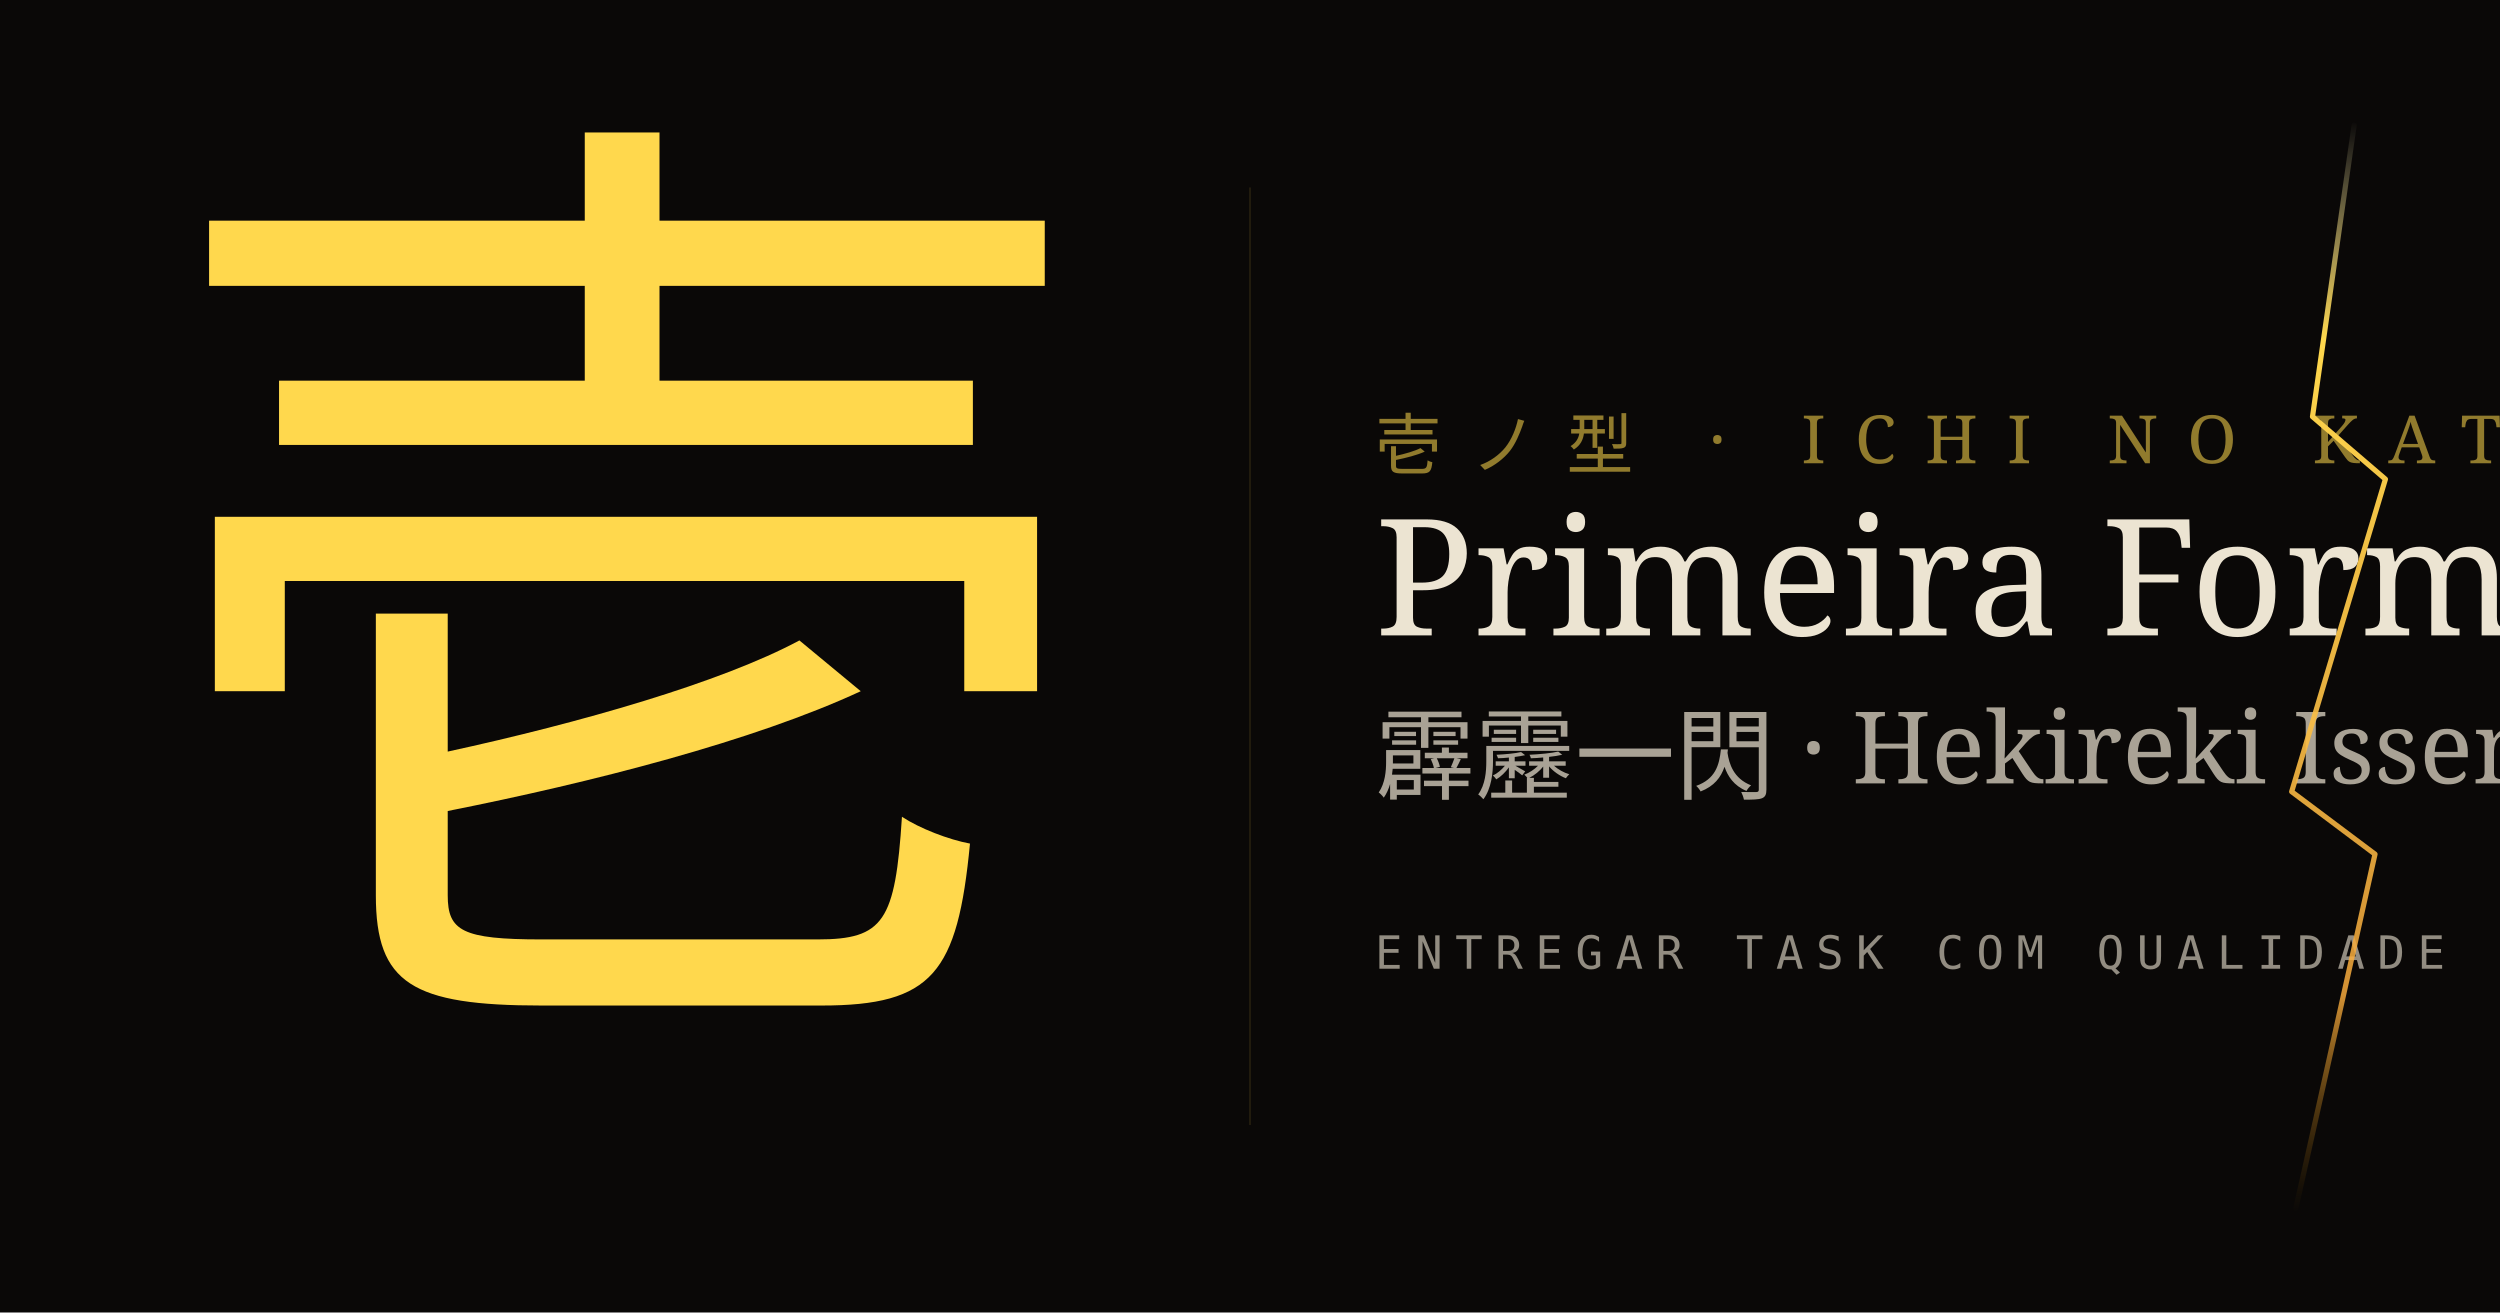
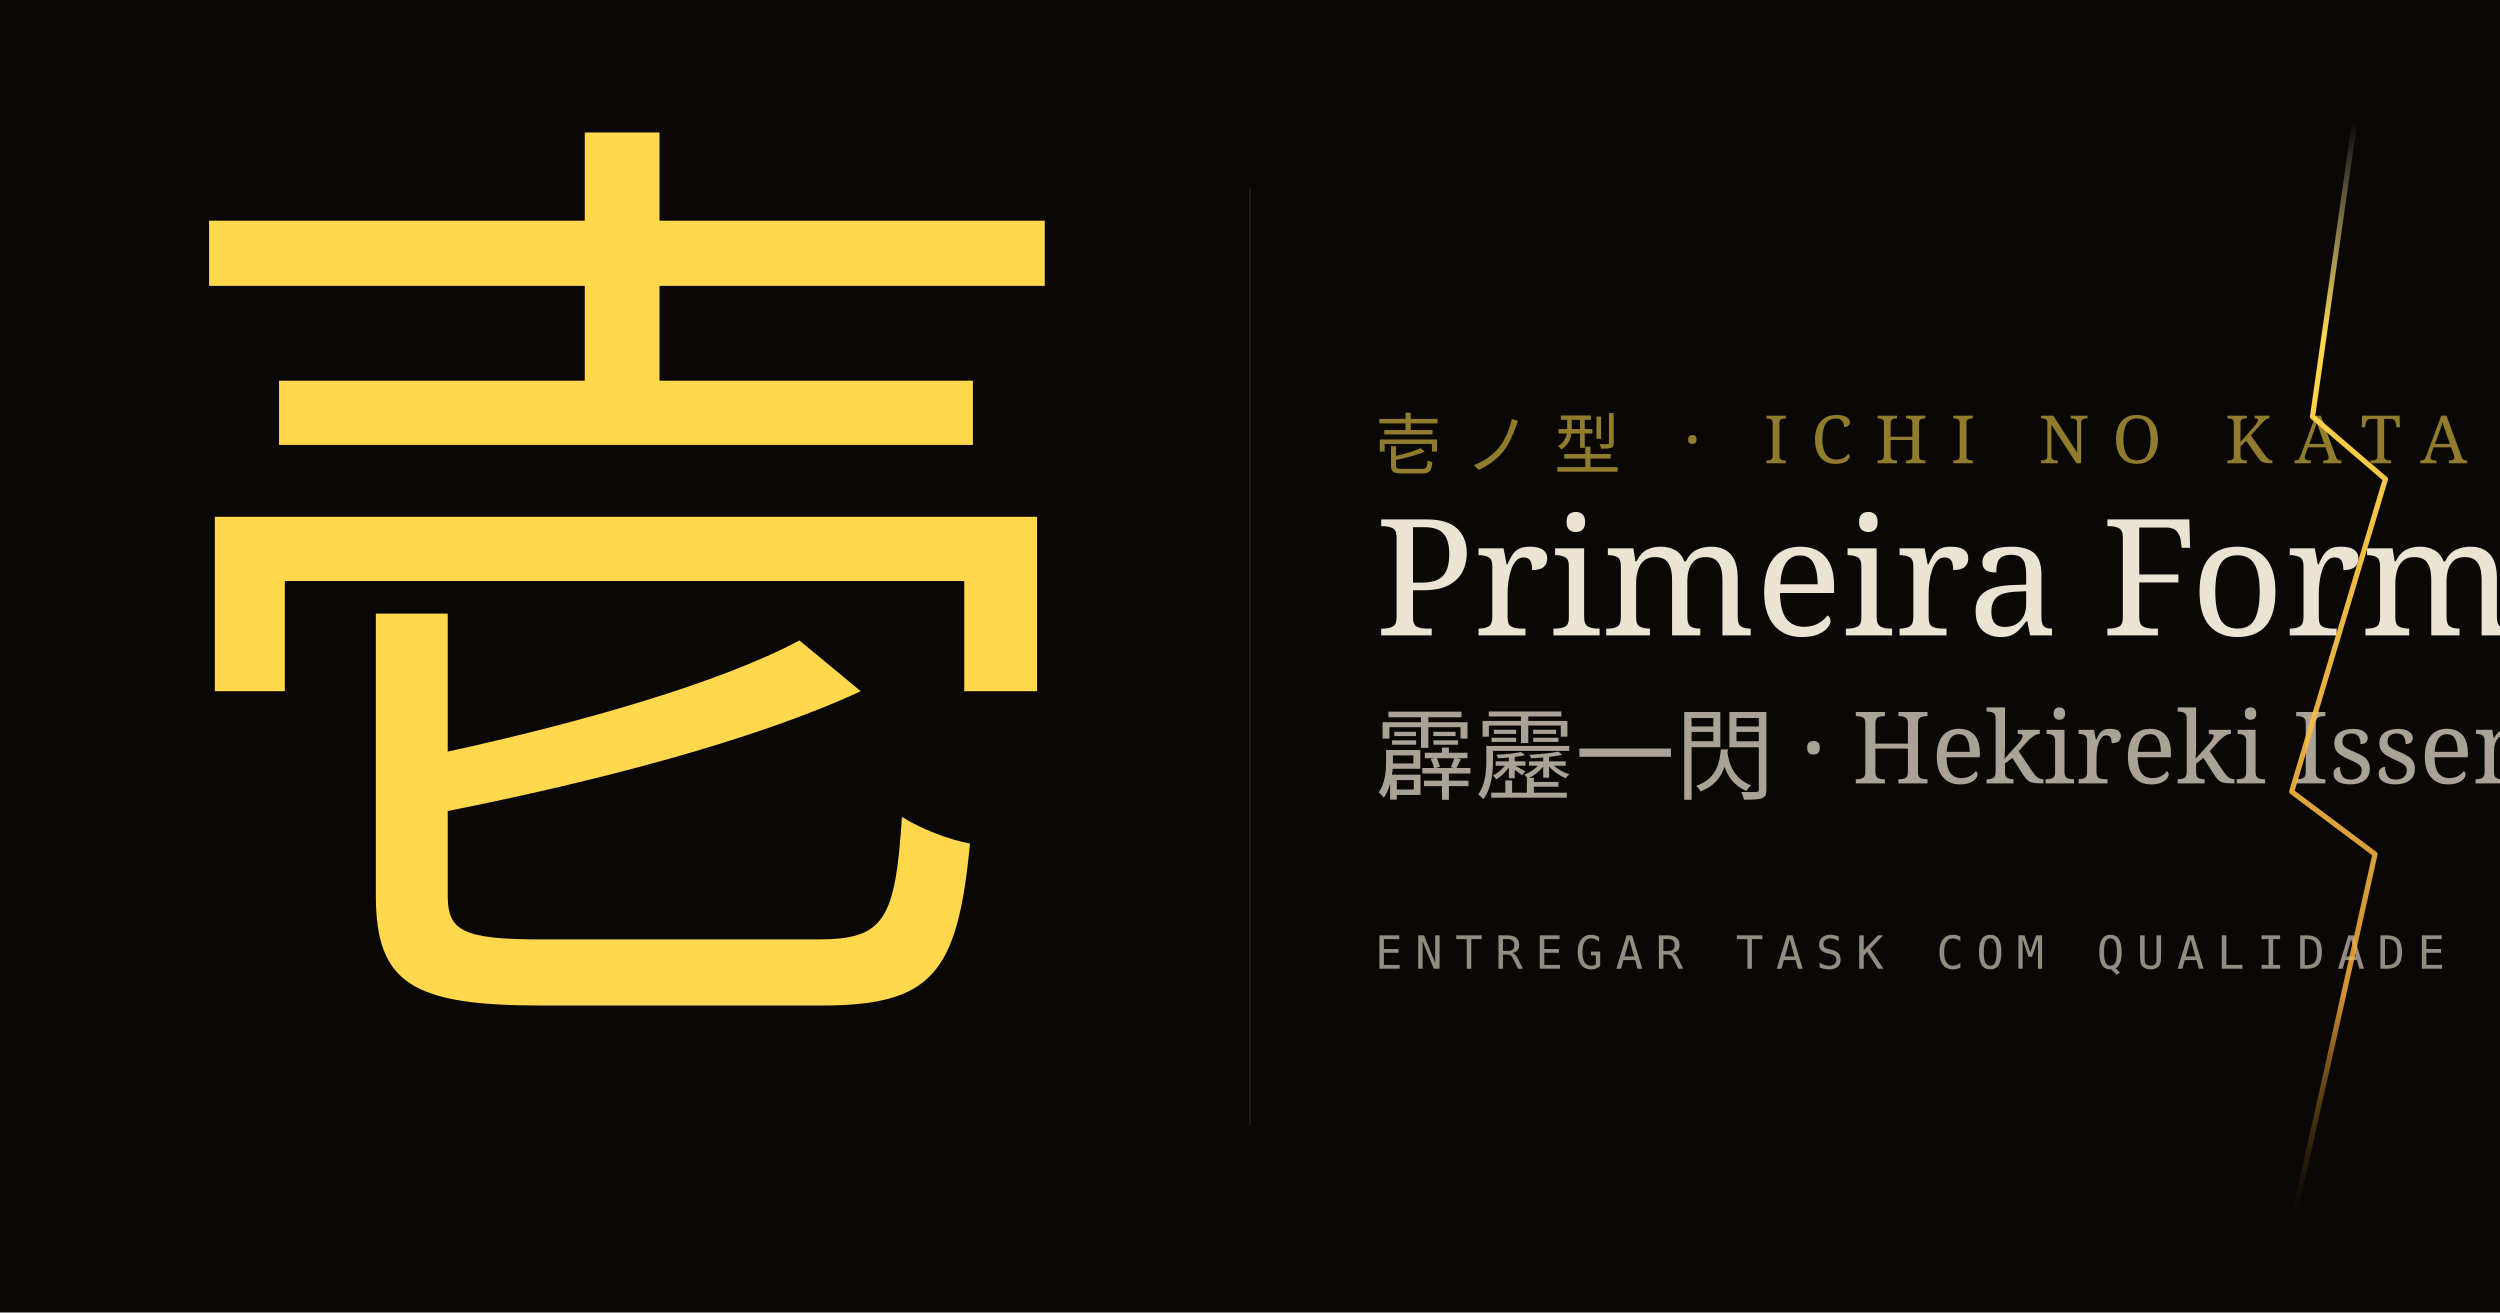
<svg xmlns="http://www.w3.org/2000/svg" viewBox="0 0 1200 630" width="1200" height="630">
  <defs>
    <linearGradient id="hk-og-scar" x1="0%" y1="0%" x2="0%" y2="100%">
      <stop offset="0%" stop-color="#fff8c5" stop-opacity="0" />
      <stop offset="20%" stop-color="#ffd84d" stop-opacity="1" />
      <stop offset="80%" stop-color="#f6a93c" stop-opacity="0.85" />
      <stop offset="100%" stop-color="#7a4f00" stop-opacity="0" />
    </linearGradient>
  </defs>
  <rect width="1200" height="630" fill="#0a0807" />
  <line x1="600" y1="90" x2="600" y2="540" stroke="#ffd84d" stroke-width="0.5" opacity="0.18" />
  <text x="300" y="450" font-family="'Shippori Mincho', 'Hiragino Mincho ProN', 'Yu Mincho', serif" font-size="460" font-weight="500" fill="#ffd84d" text-anchor="middle">壱</text>
-   <text x="660" y="225" font-family="'Shippori Mincho', serif" font-size="32" letter-spacing="14" fill="#ffd84d" opacity="0.55">壱ノ型 · ICHI NO KATA</text>
+   <text x="660" y="225" font-family="'Shippori Mincho', serif" font-size="32" letter-spacing="11" fill="#ffd84d" opacity="0.55">壱ノ型 · ICHI NO KATA</text>
  <text x="660" y="305" font-family="'Shippori Mincho', serif" font-size="78" font-weight="500" fill="#ece4d2">Primeira Forma</text>
  <text x="660" y="380" font-family="'Shippori Mincho', serif" font-size="48" font-weight="400" fill="#ece4d2" opacity="0.7">霹靂一閃 · Hekireki Issen</text>
  <text x="660" y="465" font-family="'JetBrains Mono', ui-monospace, monospace" font-size="22" letter-spacing="6" fill="#ece4d2" opacity="0.6">ENTREGAR TASK COM QUALIDADE</text>
  <path d="M 1130 60 L 1110 200 L 1145 230 L 1100 380 L 1140 410 L 1102 580" stroke="url(#hk-og-scar)" stroke-width="2.5" fill="none" stroke-linecap="round" stroke-linejoin="round" />
</svg>
